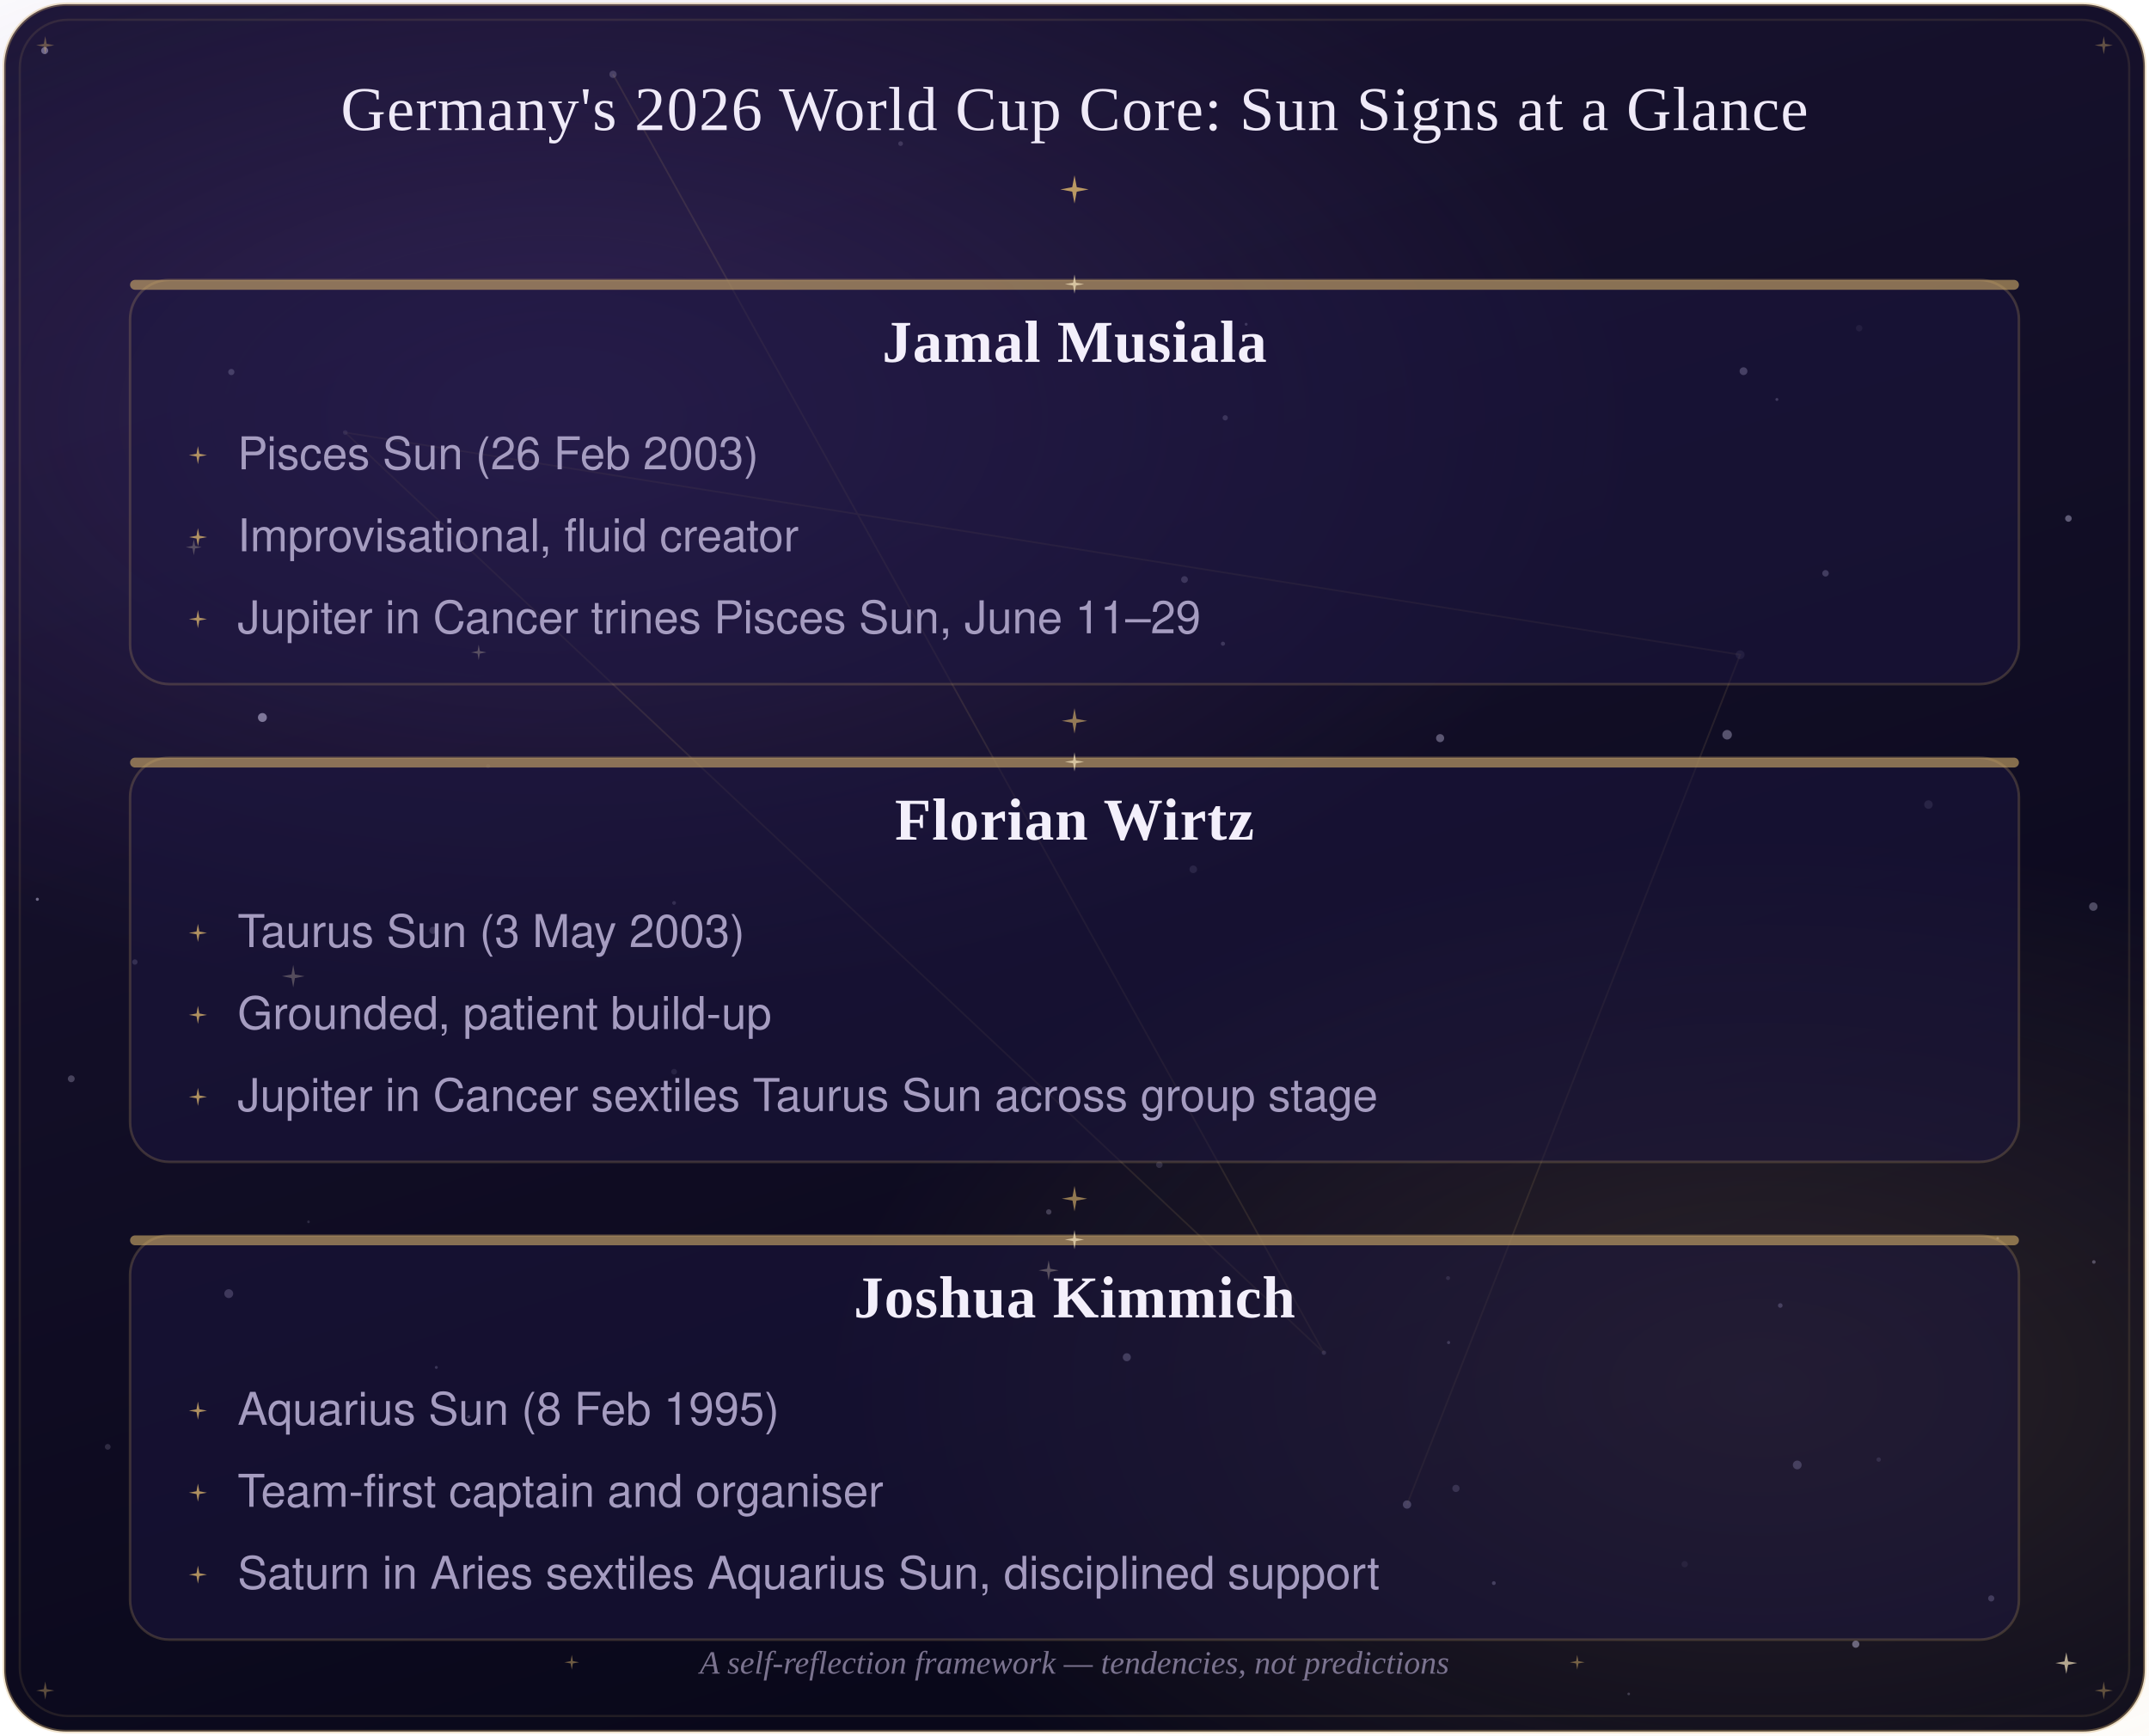
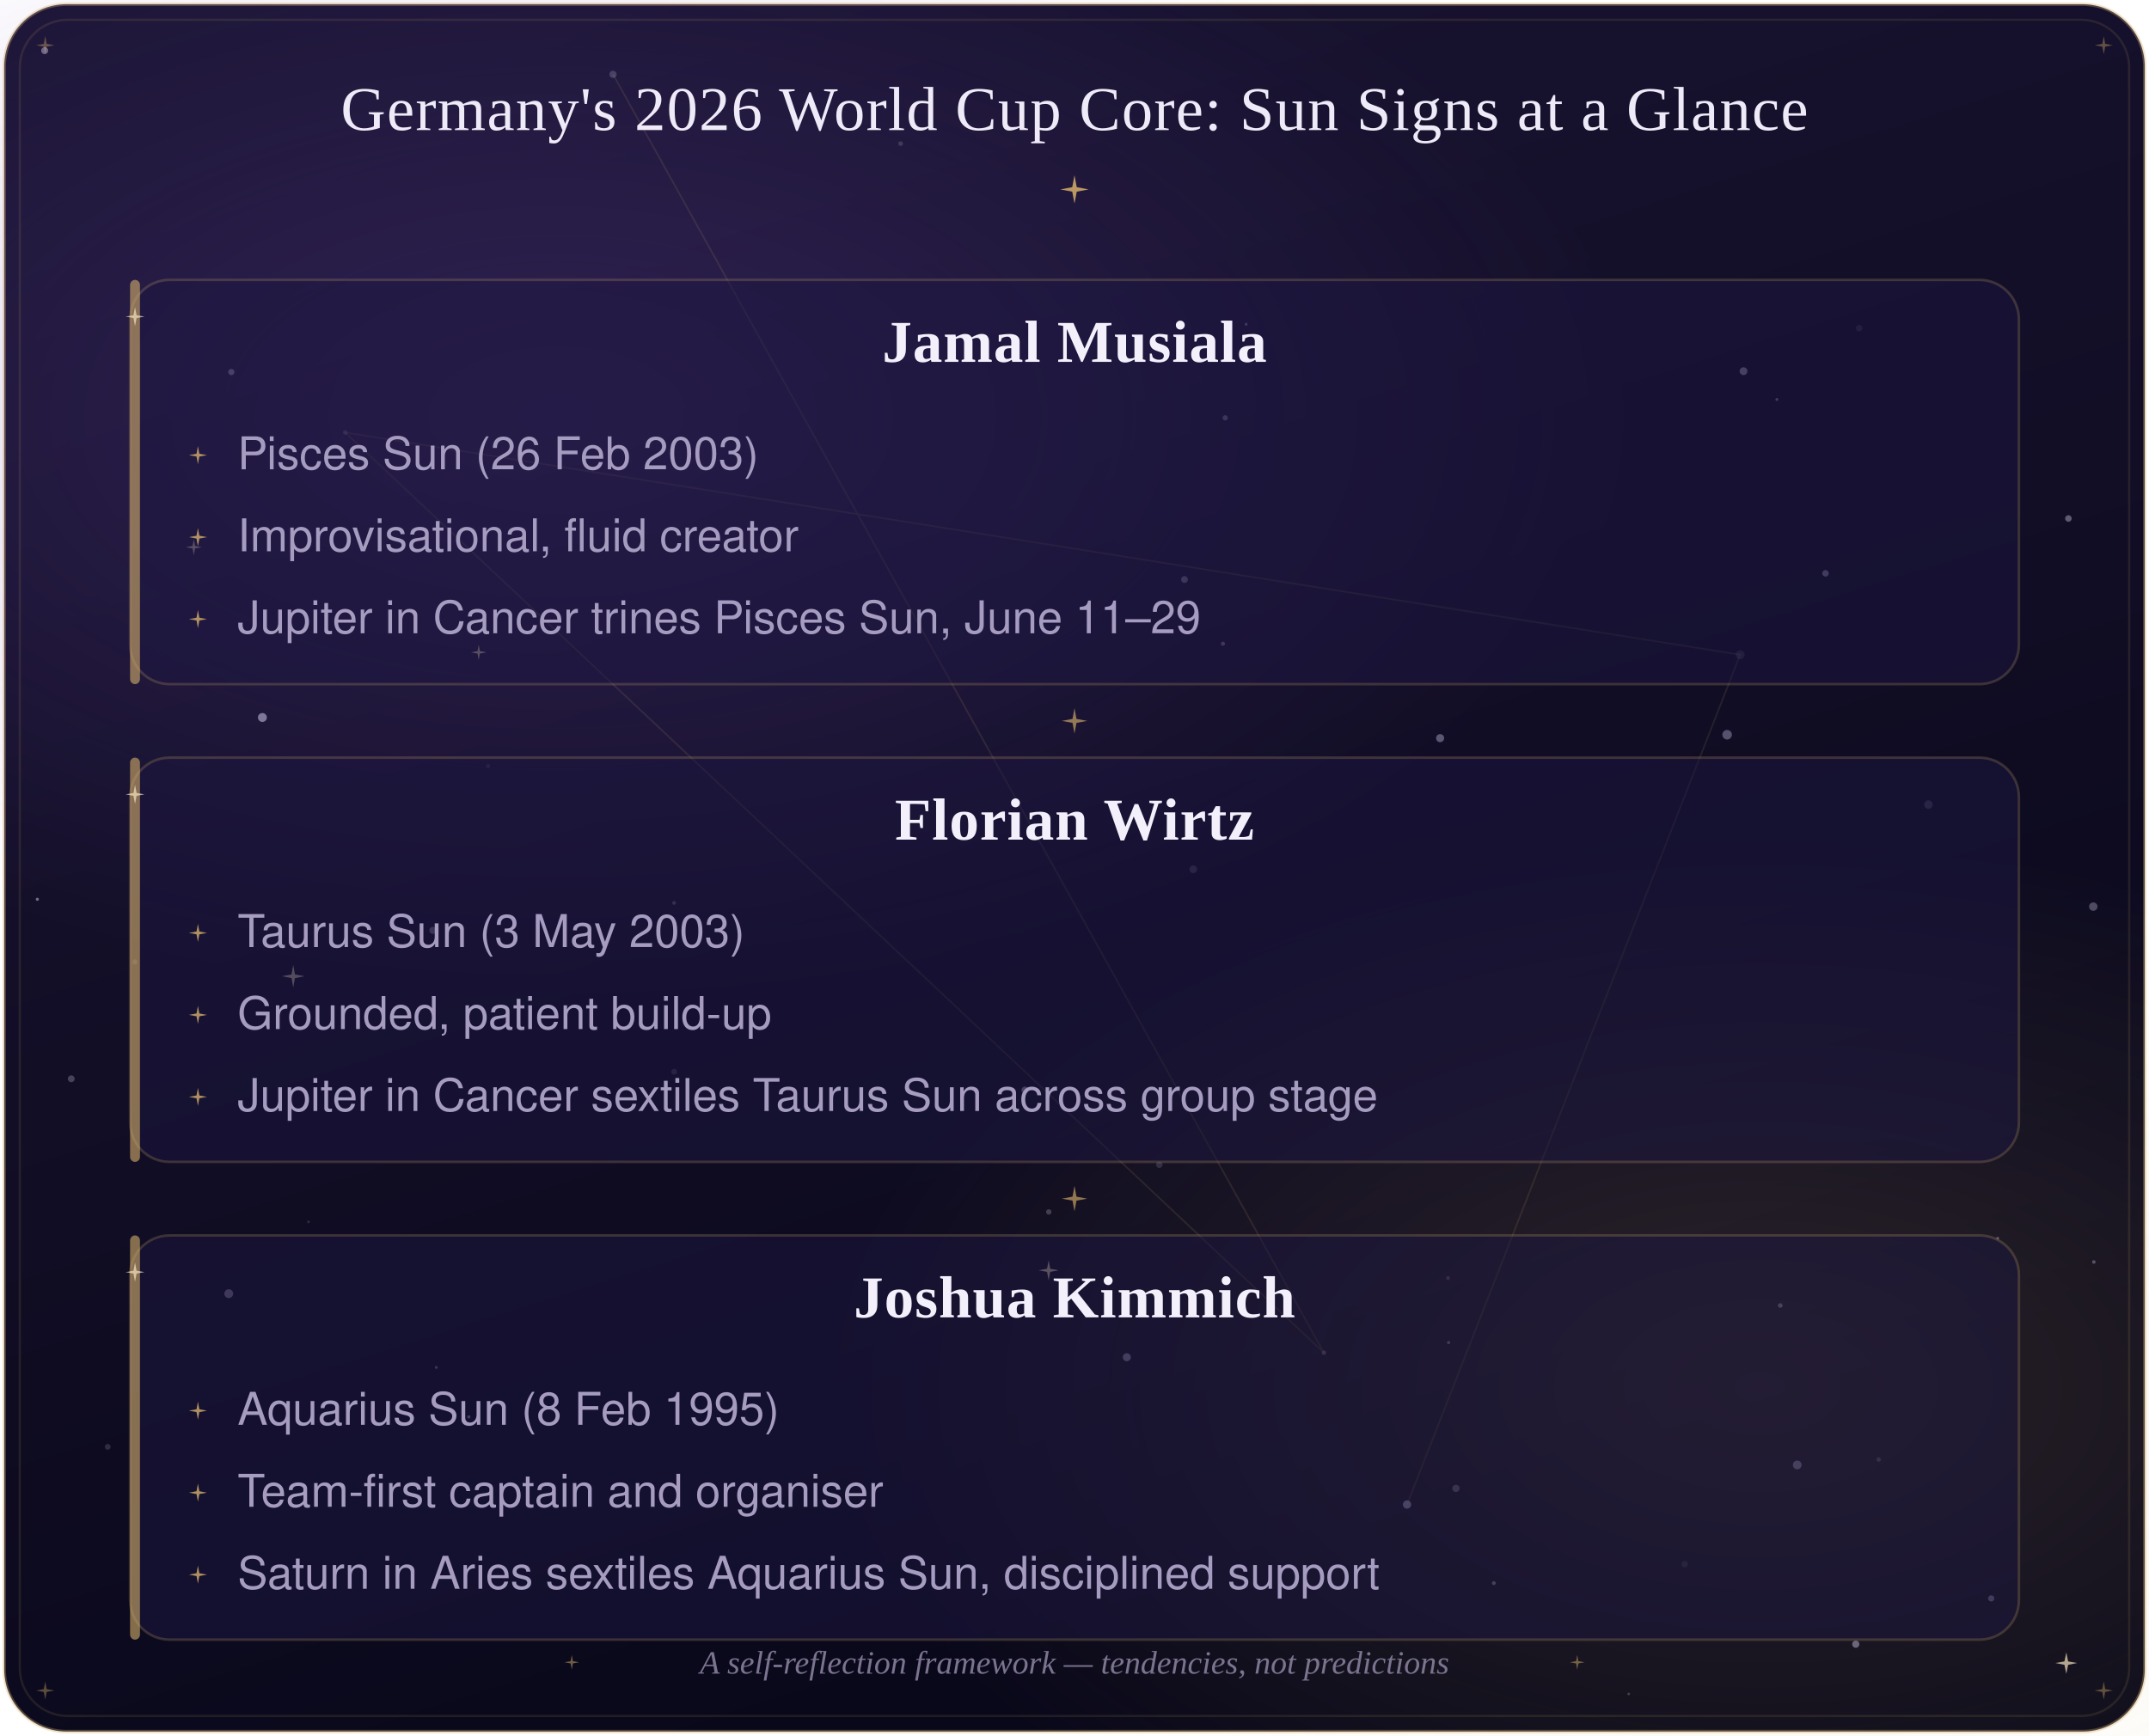
<svg xmlns="http://www.w3.org/2000/svg" viewBox="0 0 760 614" role="img" aria-label="Germany's 2026 World Cup Core: Sun Signs at a Glance">
  <defs>
    <linearGradient id="germanyworldcupplayersbirthchart20261en-panel" x1="0" y1="0" x2="0.4" y2="1">
      <stop offset="0" stop-color="#1a1433" />
      <stop offset="0.55" stop-color="#120e26" />
      <stop offset="1" stop-color="#09081a" />
    </linearGradient>
    <radialGradient id="germanyworldcupplayersbirthchart20261en-foil" cx="0.42" cy="0.34" r="0.75">
      <stop offset="0" stop-color="#fbf0d2" />
      <stop offset="0.5" stop-color="#e8c882" />
      <stop offset="1" stop-color="#b8923f" />
    </radialGradient>
    <radialGradient id="germanyworldcupplayersbirthchart20261en-glow" cx="0.5" cy="0.5" r="0.5">
      <stop offset="0" stop-color="#f6e6bf" />
      <stop offset="1" stop-color="#f6e6bf" stop-opacity="0" />
    </radialGradient>
    <radialGradient id="germanyworldcupplayersbirthchart20261en-neb1" cx="0.5" cy="0.5" r="0.5">
      <stop offset="0" stop-color="#6f4bb0" stop-opacity="0.28" />
      <stop offset="1" stop-color="#6f4bb0" stop-opacity="0" />
    </radialGradient>
    <radialGradient id="germanyworldcupplayersbirthchart20261en-neb2" cx="0.5" cy="0.5" r="0.5">
      <stop offset="0" stop-color="#d4af6a" stop-opacity="0.16" />
      <stop offset="1" stop-color="#d4af6a" stop-opacity="0" />
    </radialGradient>
    <linearGradient id="germanyworldcupplayersbirthchart20261en-rule" x1="0" y1="0" x2="1" y2="0">
      <stop offset="0" stop-color="#d4af6a" stop-opacity="0" />
      <stop offset="0.5" stop-color="#d4af6a" stop-opacity="0.6" />
      <stop offset="1" stop-color="#d4af6a" stop-opacity="0" />
    </linearGradient>
  </defs>
  <rect x="1.5" y="1.5" width="757" height="611" rx="22" fill="url(#germanyworldcupplayersbirthchart20261en-panel)" />
  <ellipse cx="198" cy="147" rx="380" ry="209" fill="url(#germanyworldcupplayersbirthchart20261en-neb1)" />
  <ellipse cx="623" cy="491" rx="334" ry="196" fill="url(#germanyworldcupplayersbirthchart20261en-neb2)" />
  <circle cx="740.3" cy="320.7" r="1.49" fill="#cfc8ea" opacity="0.33" />
  <circle cx="154.3" cy="483.7" r="0.52" fill="#cfc8ea" opacity="0.39" />
  <circle cx="47.7" cy="340.3" r="0.95" fill="#cfc8ea" opacity="0.31" />
  <circle cx="92.8" cy="253.8" r="1.58" fill="#cfc8ea" opacity="0.54" />
  <circle cx="628.4" cy="141.3" r="0.52" fill="#cfc8ea" opacity="0.44" />
  <circle cx="15.8" cy="17.9" r="1.24" fill="#cfc8ea" opacity="0.45" />
  <circle cx="81.8" cy="131.6" r="1.10" fill="#cfc8ea" opacity="0.45" />
  <circle cx="512.3" cy="474.9" r="0.56" fill="#cfc8ea" opacity="0.41" />
  <circle cx="238.4" cy="379.1" r="1.02" fill="#cfc8ea" opacity="0.19" />
  <circle cx="740.5" cy="446.4" r="0.63" fill="#cfc8ea" opacity="0.33" />
  <circle cx="704.2" cy="565.4" r="1.10" fill="#cfc8ea" opacity="0.43" />
  <circle cx="635.6" cy="518.2" r="1.55" fill="#cfc8ea" opacity="0.45" />
  <circle cx="410.0" cy="412.0" r="1.16" fill="#cfc8ea" opacity="0.16" />
  <circle cx="238.4" cy="319.4" r="0.67" fill="#cfc8ea" opacity="0.30" />
  <circle cx="422.0" cy="307.5" r="1.34" fill="#cfc8ea" opacity="0.21" />
  <circle cx="497.6" cy="532.2" r="1.47" fill="#cfc8ea" opacity="0.50" />
  <circle cx="13.2" cy="318.1" r="0.55" fill="#cfc8ea" opacity="0.50" />
  <circle cx="109.1" cy="432.2" r="0.47" fill="#cfc8ea" opacity="0.16" />
  <circle cx="165.8" cy="501.2" r="0.57" fill="#cfc8ea" opacity="0.48" />
  <circle cx="610.8" cy="259.9" r="1.69" fill="#cfc8ea" opacity="0.37" />
  <circle cx="706.5" cy="438.0" r="0.49" fill="#cfc8ea" opacity="0.36" />
  <circle cx="370.9" cy="428.7" r="0.95" fill="#cfc8ea" opacity="0.25" />
  <circle cx="418.9" cy="205.0" r="1.20" fill="#cfc8ea" opacity="0.37" />
  <circle cx="432.5" cy="227.7" r="0.73" fill="#cfc8ea" opacity="0.38" />
  <circle cx="615.4" cy="231.6" r="1.56" fill="#cfc8ea" opacity="0.14" />
  <circle cx="80.9" cy="457.6" r="1.57" fill="#cfc8ea" opacity="0.42" />
  <circle cx="153.1" cy="329.1" r="1.27" fill="#cfc8ea" opacity="0.36" />
  <circle cx="682.0" cy="284.6" r="1.51" fill="#cfc8ea" opacity="0.20" />
  <circle cx="172.6" cy="271.0" r="0.72" fill="#cfc8ea" opacity="0.14" />
  <circle cx="731.5" cy="183.4" r="1.16" fill="#cfc8ea" opacity="0.41" />
  <circle cx="664.4" cy="516.3" r="0.78" fill="#cfc8ea" opacity="0.25" />
  <circle cx="595.8" cy="553.3" r="1.12" fill="#cfc8ea" opacity="0.13" />
  <circle cx="122.1" cy="153.0" r="0.84" fill="#cfc8ea" opacity="0.19" />
  <circle cx="656.3" cy="581.6" r="1.27" fill="#cfc8ea" opacity="0.45" />
  <circle cx="657.5" cy="116.1" r="1.14" fill="#cfc8ea" opacity="0.13" />
  <circle cx="528.3" cy="560.0" r="0.68" fill="#cfc8ea" opacity="0.47" />
  <circle cx="576.0" cy="599.2" r="0.47" fill="#cfc8ea" opacity="0.24" />
  <circle cx="514.9" cy="526.5" r="1.28" fill="#cfc8ea" opacity="0.32" />
  <circle cx="25.2" cy="381.6" r="1.21" fill="#cfc8ea" opacity="0.28" />
  <circle cx="616.6" cy="131.3" r="1.38" fill="#cfc8ea" opacity="0.50" />
  <circle cx="629.6" cy="461.8" r="0.82" fill="#cfc8ea" opacity="0.46" />
  <circle cx="362.5" cy="385.6" r="1.24" fill="#cfc8ea" opacity="0.50" />
  <circle cx="512.1" cy="452.1" r="0.71" fill="#cfc8ea" opacity="0.24" />
  <circle cx="398.5" cy="480.1" r="1.42" fill="#cfc8ea" opacity="0.46" />
  <circle cx="433.3" cy="147.8" r="0.93" fill="#cfc8ea" opacity="0.35" />
  <circle cx="645.6" cy="202.8" r="1.15" fill="#cfc8ea" opacity="0.45" />
  <circle cx="468.2" cy="478.5" r="0.78" fill="#cfc8ea" opacity="0.29" />
  <circle cx="38.1" cy="511.8" r="1.02" fill="#cfc8ea" opacity="0.17" />
  <circle cx="440.7" cy="114.7" r="0.52" fill="#cfc8ea" opacity="0.38" />
  <circle cx="509.3" cy="261.1" r="1.43" fill="#cfc8ea" opacity="0.39" />
  <circle cx="216.8" cy="26.3" r="1.28" fill="#cfc8ea" opacity="0.23" />
  <circle cx="318.5" cy="50.8" r="0.83" fill="#cfc8ea" opacity="0.18" />
  <path d="M 103.7 341.3 L 104.3 344.7 L 107.7 345.316 L 104.3 346.0 L 103.7 349.3 L 103.1 346.0 L 99.7 345.316 L 103.1 344.7 Z" fill="#f6e6bf" opacity="0.538" />
  <path d="M 68.529 190.8 L 69.0 193.1 L 71.3 193.565 L 69.0 194.0 L 68.529 196.4 L 68.1 194.0 L 65.7 193.565 L 68.1 193.1 Z" fill="#f6e6bf" opacity="0.53" />
  <path d="M 169.292 228.0 L 169.7 230.3 L 172.0 230.761 L 169.7 231.2 L 169.292 233.5 L 168.9 231.2 L 166.6 230.761 L 168.9 230.3 Z" fill="#f6e6bf" opacity="0.545" />
  <path d="M 370.849 445.8 L 371.4 448.8 L 374.4 449.36 L 371.4 449.9 L 370.849 452.9 L 370.3 449.9 L 367.3 449.36 L 370.3 448.8 Z" fill="#f6e6bf" opacity="0.584" />
  <path d="M 730.751 584.5 L 731.4 587.7 L 734.6 588.262 L 731.4 588.9 L 730.751 592.1 L 730.1 588.9 L 726.9 588.262 L 730.1 587.7 Z" fill="#f6e6bf" opacity="0.698" />
  <path d="M 497.6 532.2 L 615.4 231.6 L 122.1 153.0 L 468.2 478.5 L 216.8 26.3" fill="none" stroke="#d4af6a" stroke-width="0.6" opacity="0.12" />
  <rect x="1.5" y="1.5" width="757" height="611" rx="22" fill="none" stroke="#d4af6a" stroke-opacity="0.34" stroke-width="1.2" />
  <rect x="7" y="7" width="746" height="600" rx="17" fill="none" stroke="#d4af6a" stroke-opacity="0.12" stroke-width="0.8" />
  <path d="M 16 12.8 L 16.5 15.5 L 19.2 16 L 16.5 16.5 L 16 19.2 L 15.5 16.5 L 12.8 16 L 15.5 15.5 Z" fill="#d4af6a" opacity="0.4" />
  <path d="M 744 12.8 L 744.5 15.5 L 747.2 16 L 744.5 16.5 L 744 19.2 L 743.5 16.5 L 740.8 16 L 743.5 15.5 Z" fill="#d4af6a" opacity="0.4" />
  <path d="M 16 594.8 L 16.5 597.5 L 19.2 598 L 16.5 598.5 L 16 601.2 L 15.5 598.5 L 12.8 598 L 15.5 597.5 Z" fill="#d4af6a" opacity="0.4" />
  <path d="M 744 594.8 L 744.5 597.5 L 747.2 598 L 744.5 598.5 L 744 601.2 L 743.5 598.5 L 740.8 598 L 743.5 597.5 Z" fill="#d4af6a" opacity="0.4" />
  <text x="380" y="46" text-anchor="middle" font-family="Georgia, 'Times New Roman', serif" font-size="22" letter-spacing="0.4" fill="#efeaf8">Germany's 2026 World Cup Core: Sun Signs at a Glance</text>
  <line x1="230" y1="67" x2="368" y2="67" stroke="url(#germanyworldcupplayersbirthchart20261en-rule)" stroke-width="1" />
  <line x1="392" y1="67" x2="530" y2="67" stroke="url(#germanyworldcupplayersbirthchart20261en-rule)" stroke-width="1" />
  <path d="M 380 62.0 L 380.8 66.2 L 385.0 67 L 380.8 67.8 L 380 72.0 L 379.2 67.8 L 375.0 67 L 379.2 66.2 Z" fill="#d4af6a" opacity="0.85" />
  <rect x="46" y="99" width="668" height="143.0" rx="14" fill="#1d1740" fill-opacity="0.5" stroke="#d4af6a" stroke-opacity="0.22" stroke-width="0.9" />
-   <rect x="46" y="99" width="668" height="3.5" rx="1.8" fill="#d4af6a" fill-opacity="0.6" />
-   <path d="M 380 97.1 L 380.5 100.0 L 383.4 100.5 L 380.5 101.0 L 380 103.9 L 379.5 101.0 L 376.6 100.5 L 379.5 100.0 Z" fill="#f6e6bf" opacity="0.7" />
+   <rect x="46" y="99" width="3.5" height="143.0" rx="1.8" fill="#d4af6a" fill-opacity="0.6" />
+   <path d="M 47.75 108.6 L 48.3 111.5 L 51.1 112 L 48.3 112.5 L 47.75 115.4 L 47.2 112.5 L 44.4 112 L 47.2 111.5 Z" fill="#f6e6bf" opacity="0.7" />
  <text x="380" y="128.0" text-anchor="middle" font-family="Georgia, 'Times New Roman', serif" font-size="21" font-weight="700" letter-spacing="0.3" fill="#f3effb">Jamal Musiala</text>
  <path d="M 70 157.8 L 70.5 160.5 L 73.2 161 L 70.5 161.5 L 70 164.2 L 69.5 161.5 L 66.8 161 L 69.5 160.5 Z" fill="#d4af6a" opacity="0.8" />
  <text x="84" y="166.0" font-family="Helvetica, Arial, sans-serif" font-size="16" fill="#a59cc0">Pisces Sun (26 Feb 2003)</text>
  <path d="M 70 186.8 L 70.5 189.5 L 73.2 190 L 70.5 190.5 L 70 193.2 L 69.5 190.5 L 66.8 190 L 69.5 189.5 Z" fill="#d4af6a" opacity="0.8" />
  <text x="84" y="195.0" font-family="Helvetica, Arial, sans-serif" font-size="16" fill="#a59cc0">Improvisational, fluid creator</text>
  <path d="M 70 215.8 L 70.5 218.5 L 73.2 219 L 70.5 219.5 L 70 222.2 L 69.5 219.5 L 66.8 219 L 69.5 218.5 Z" fill="#d4af6a" opacity="0.8" />
  <text x="84" y="224.0" font-family="Helvetica, Arial, sans-serif" font-size="16" fill="#a59cc0">Jupiter in Cancer trines Pisces Sun, June 11–29</text>
  <path d="M 380 250.5 L 380.7 254.3 L 384.5 255 L 380.7 255.7 L 380 259.5 L 379.3 255.7 L 375.5 255 L 379.3 254.3 Z" fill="#d4af6a" opacity="0.65" />
  <rect x="46" y="268" width="668" height="143.0" rx="14" fill="#1d1740" fill-opacity="0.5" stroke="#d4af6a" stroke-opacity="0.22" stroke-width="0.9" />
-   <rect x="46" y="268" width="668" height="3.5" rx="1.8" fill="#d4af6a" fill-opacity="0.6" />
-   <path d="M 380 266.1 L 380.5 269.0 L 383.4 269.5 L 380.5 270.0 L 380 272.9 L 379.5 270.0 L 376.6 269.5 L 379.5 269.0 Z" fill="#f6e6bf" opacity="0.7" />
+   <rect x="46" y="268" width="3.5" height="143.0" rx="1.8" fill="#d4af6a" fill-opacity="0.6" />
+   <path d="M 47.75 277.6 L 48.3 280.5 L 51.1 281 L 48.3 281.5 L 47.75 284.4 L 47.2 281.5 L 44.4 281 L 47.2 280.5 Z" fill="#f6e6bf" opacity="0.7" />
  <text x="380" y="297.0" text-anchor="middle" font-family="Georgia, 'Times New Roman', serif" font-size="21" font-weight="700" letter-spacing="0.3" fill="#f3effb">Florian Wirtz</text>
  <path d="M 70 326.8 L 70.5 329.5 L 73.2 330 L 70.5 330.5 L 70 333.2 L 69.5 330.5 L 66.8 330 L 69.5 329.5 Z" fill="#d4af6a" opacity="0.8" />
  <text x="84" y="335.0" font-family="Helvetica, Arial, sans-serif" font-size="16" fill="#a59cc0">Taurus Sun (3 May 2003)</text>
  <path d="M 70 355.8 L 70.5 358.5 L 73.2 359 L 70.5 359.5 L 70 362.2 L 69.5 359.5 L 66.8 359 L 69.5 358.5 Z" fill="#d4af6a" opacity="0.8" />
  <text x="84" y="364.0" font-family="Helvetica, Arial, sans-serif" font-size="16" fill="#a59cc0">Grounded, patient build-up</text>
  <path d="M 70 384.8 L 70.5 387.5 L 73.2 388 L 70.5 388.5 L 70 391.2 L 69.5 388.5 L 66.8 388 L 69.5 387.5 Z" fill="#d4af6a" opacity="0.8" />
  <text x="84" y="393.0" font-family="Helvetica, Arial, sans-serif" font-size="16" fill="#a59cc0">Jupiter in Cancer sextiles Taurus Sun across group stage</text>
  <path d="M 380 419.5 L 380.7 423.3 L 384.5 424 L 380.7 424.7 L 380 428.5 L 379.3 424.7 L 375.5 424 L 379.3 423.3 Z" fill="#d4af6a" opacity="0.65" />
  <rect x="46" y="437" width="668" height="143.0" rx="14" fill="#1d1740" fill-opacity="0.5" stroke="#d4af6a" stroke-opacity="0.22" stroke-width="0.9" />
-   <rect x="46" y="437" width="668" height="3.5" rx="1.8" fill="#d4af6a" fill-opacity="0.6" />
-   <path d="M 380 435.1 L 380.5 438.0 L 383.4 438.5 L 380.5 439.0 L 380 441.9 L 379.5 439.0 L 376.6 438.5 L 379.5 438.0 Z" fill="#f6e6bf" opacity="0.7" />
+   <rect x="46" y="437" width="3.5" height="143.0" rx="1.8" fill="#d4af6a" fill-opacity="0.6" />
+   <path d="M 47.75 446.6 L 48.3 449.5 L 51.1 450 L 48.3 450.5 L 47.75 453.4 L 47.2 450.5 L 44.4 450 L 47.2 449.5 Z" fill="#f6e6bf" opacity="0.7" />
  <text x="380" y="466.0" text-anchor="middle" font-family="Georgia, 'Times New Roman', serif" font-size="21" font-weight="700" letter-spacing="0.3" fill="#f3effb">Joshua Kimmich</text>
  <path d="M 70 495.8 L 70.5 498.5 L 73.2 499 L 70.5 499.5 L 70 502.2 L 69.5 499.5 L 66.8 499 L 69.5 498.5 Z" fill="#d4af6a" opacity="0.8" />
  <text x="84" y="504.0" font-family="Helvetica, Arial, sans-serif" font-size="16" fill="#a59cc0">Aquarius Sun (8 Feb 1995)</text>
  <path d="M 70 524.8 L 70.5 527.5 L 73.2 528 L 70.5 528.5 L 70 531.2 L 69.5 528.5 L 66.8 528 L 69.5 527.5 Z" fill="#d4af6a" opacity="0.8" />
  <text x="84" y="533.0" font-family="Helvetica, Arial, sans-serif" font-size="16" fill="#a59cc0">Team-first captain and organiser</text>
  <path d="M 70 553.8 L 70.5 556.5 L 73.2 557 L 70.5 557.5 L 70 560.2 L 69.5 557.5 L 66.8 557 L 69.5 556.5 Z" fill="#d4af6a" opacity="0.8" />
  <text x="84" y="562.0" font-family="Helvetica, Arial, sans-serif" font-size="16" fill="#a59cc0">Saturn in Aries sextiles Aquarius Sun, disciplined support</text>
  <path d="M 202.227 585.4 L 202.6 587.6 L 204.8 588 L 202.6 588.4 L 202.227 590.6 L 201.8 588.4 L 199.6 588 L 201.8 587.6 Z" fill="#d4af6a" opacity="0.5" />
  <text x="380" y="592" text-anchor="middle" font-family="Georgia, 'Times New Roman', serif" font-style="italic" font-size="11.5" fill="#7b738f">A self-reflection framework — tendencies, not predictions</text>
  <path d="M 557.773 585.4 L 558.2 587.6 L 560.4 588 L 558.2 588.4 L 557.773 590.6 L 557.4 588.4 L 555.2 588 L 557.4 587.6 Z" fill="#d4af6a" opacity="0.5" />
</svg>
